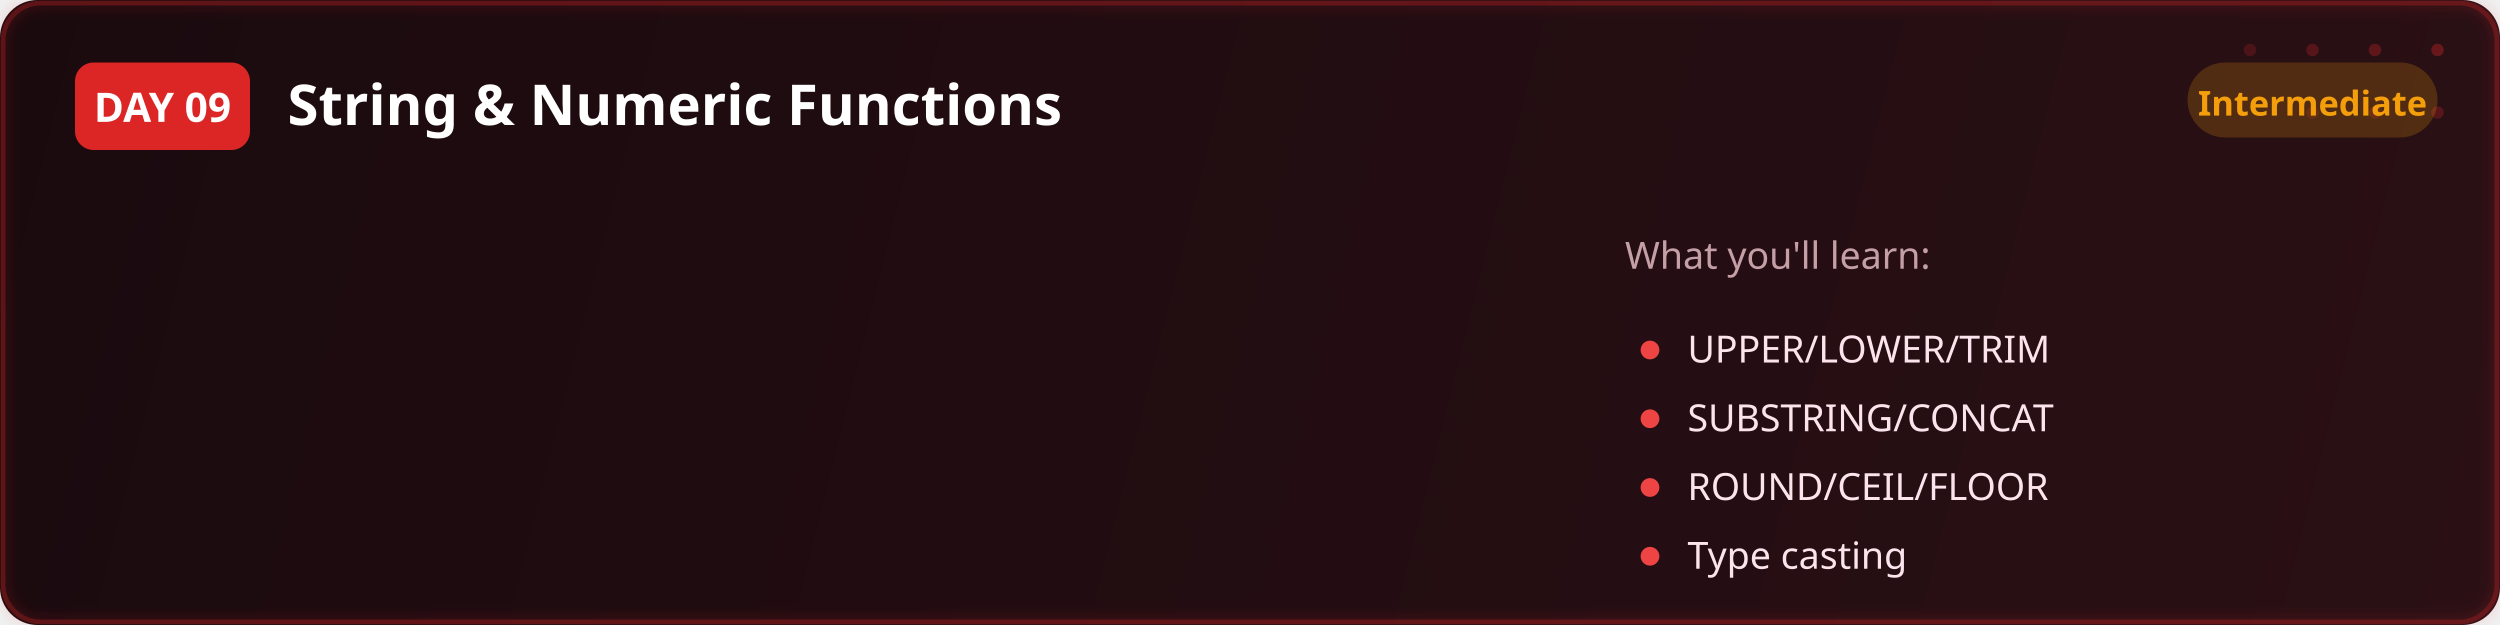
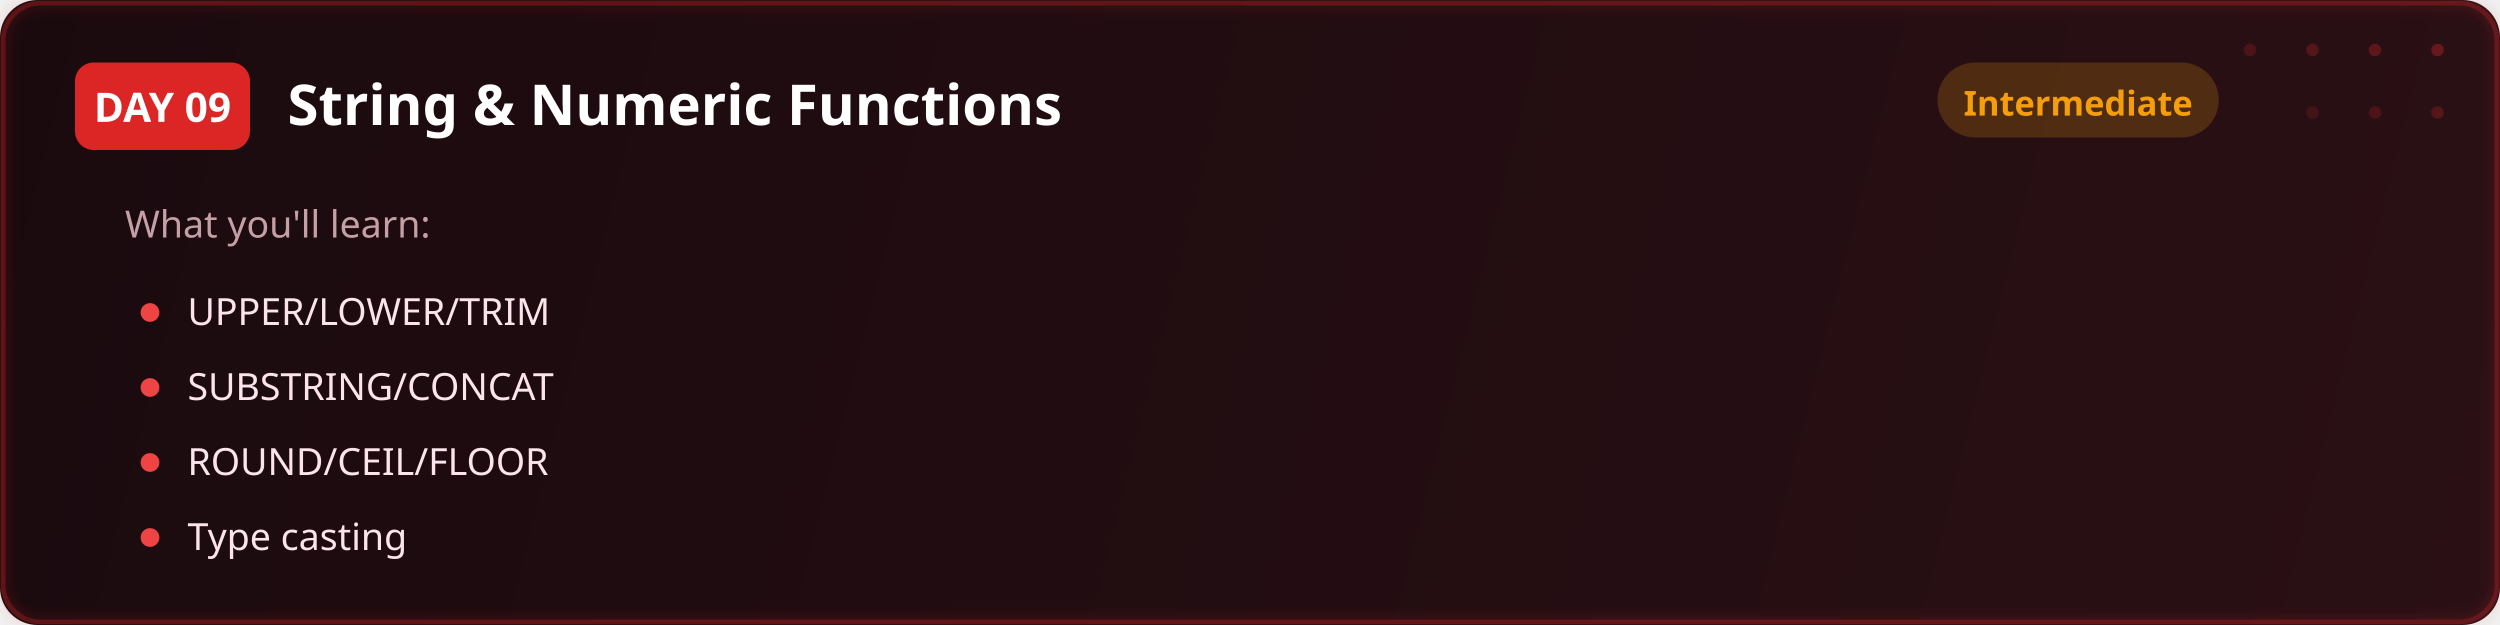
<svg xmlns="http://www.w3.org/2000/svg" viewBox="0 0 800 200" fill="none">
  <defs>
    <linearGradient id="bg" x1="0" y1="0" x2="800" y2="200" gradientUnits="userSpaceOnUse">
      <stop offset="0%" stop-color="#1a0a0e" />
      <stop offset="100%" stop-color="#2a1015" />
    </linearGradient>
    <filter id="glow">
      <feGaussianBlur stdDeviation="2" result="blur" />
      <feMerge>
        <feMergeNode in="blur" />
        <feMergeNode in="SourceGraphic" />
      </feMerge>
    </filter>
  </defs>
  <rect width="800" height="200" rx="12" fill="url(#bg)" />
  <rect x="1" y="1" width="798" height="198" rx="12" fill="none" stroke="#dc2626" stroke-width="1.5" opacity="0.35" filter="url(#glow)" />
  <circle cx="720" cy="16" r="2" fill="#dc2626" opacity="0.2" />
  <circle cx="740" cy="16" r="2" fill="#dc2626" opacity="0.25" />
  <circle cx="760" cy="16" r="2" fill="#dc2626" opacity="0.3" />
  <circle cx="780" cy="16" r="2" fill="#dc2626" opacity="0.35" />
  <circle cx="740" cy="36" r="2" fill="#dc2626" opacity="0.15" />
  <circle cx="760" cy="36" r="2" fill="#dc2626" opacity="0.2" />
  <circle cx="780" cy="36" r="2" fill="#dc2626" opacity="0.25" />
  <rect x="24" y="20" width="56" height="28" rx="6" fill="#dc2626" />
  <text x="52" y="39" font-family="Segoe UI, system-ui, sans-serif" font-size="13" font-weight="700" fill="#ffffff" text-anchor="middle">DAY 09</text>
  <text x="92" y="40" font-family="Segoe UI, system-ui, sans-serif" font-size="18" font-weight="700" fill="#ffffff">String &amp; Numeric Functions</text>
-   <text x="520" y="86" font-family="Segoe UI, system-ui, sans-serif" font-size="12" fill="#c4a0a6">What you'll learn:</text>
-   <circle cx="528" cy="112" r="3" fill="#ef4444" />
-   <text x="540" y="116" font-family="Segoe UI, system-ui, sans-serif" font-size="12" fill="#fce4ec">UPPER/LOWER/TRIM</text>
-   <circle cx="528" cy="134" r="3" fill="#ef4444" />
-   <text x="540" y="138" font-family="Segoe UI, system-ui, sans-serif" font-size="12" fill="#fce4ec">SUBSTRING/CONCAT</text>
-   <circle cx="528" cy="156" r="3" fill="#ef4444" />
-   <text x="540" y="160" font-family="Segoe UI, system-ui, sans-serif" font-size="12" fill="#fce4ec">ROUND/CEIL/FLOOR</text>
-   <circle cx="528" cy="178" r="3" fill="#ef4444" />
-   <text x="540" y="182" font-family="Segoe UI, system-ui, sans-serif" font-size="12" fill="#fce4ec">Type casting</text>
-   <rect x="700" y="20" width="80" height="24" rx="12" fill="#f59e0b" opacity="0.2" />
-   <text x="740" y="37" font-family="Segoe UI, system-ui, sans-serif" font-size="11" font-weight="600" fill="#f59e0b" text-anchor="middle">Intermediate</text>
+   <rect x="620" y="20" width="90" height="24" rx="12" fill="#f59e0b" opacity="0.2" />
+   <text x="665" y="37" font-family="Segoe UI, system-ui, sans-serif" font-size="11" font-weight="600" fill="#f59e0b" text-anchor="middle">Intermediate</text>
+   <text x="40" y="76" font-family="Segoe UI, system-ui, sans-serif" font-size="12" fill="#c4a0a6">What you'll learn:</text>
+   <circle cx="48" cy="100" r="3" fill="#ef4444" />
+   <text x="60" y="104" font-family="Segoe UI, system-ui, sans-serif" font-size="12" fill="#fce4ec">UPPER/LOWER/TRIM</text>
+   <circle cx="48" cy="124" r="3" fill="#ef4444" />
+   <text x="60" y="128" font-family="Segoe UI, system-ui, sans-serif" font-size="12" fill="#fce4ec">SUBSTRING/CONCAT</text>
+   <circle cx="48" cy="148" r="3" fill="#ef4444" />
+   <text x="60" y="152" font-family="Segoe UI, system-ui, sans-serif" font-size="12" fill="#fce4ec">ROUND/CEIL/FLOOR</text>
+   <circle cx="48" cy="172" r="3" fill="#ef4444" />
+   <text x="60" y="176" font-family="Segoe UI, system-ui, sans-serif" font-size="12" fill="#fce4ec">Type casting</text>
</svg>
